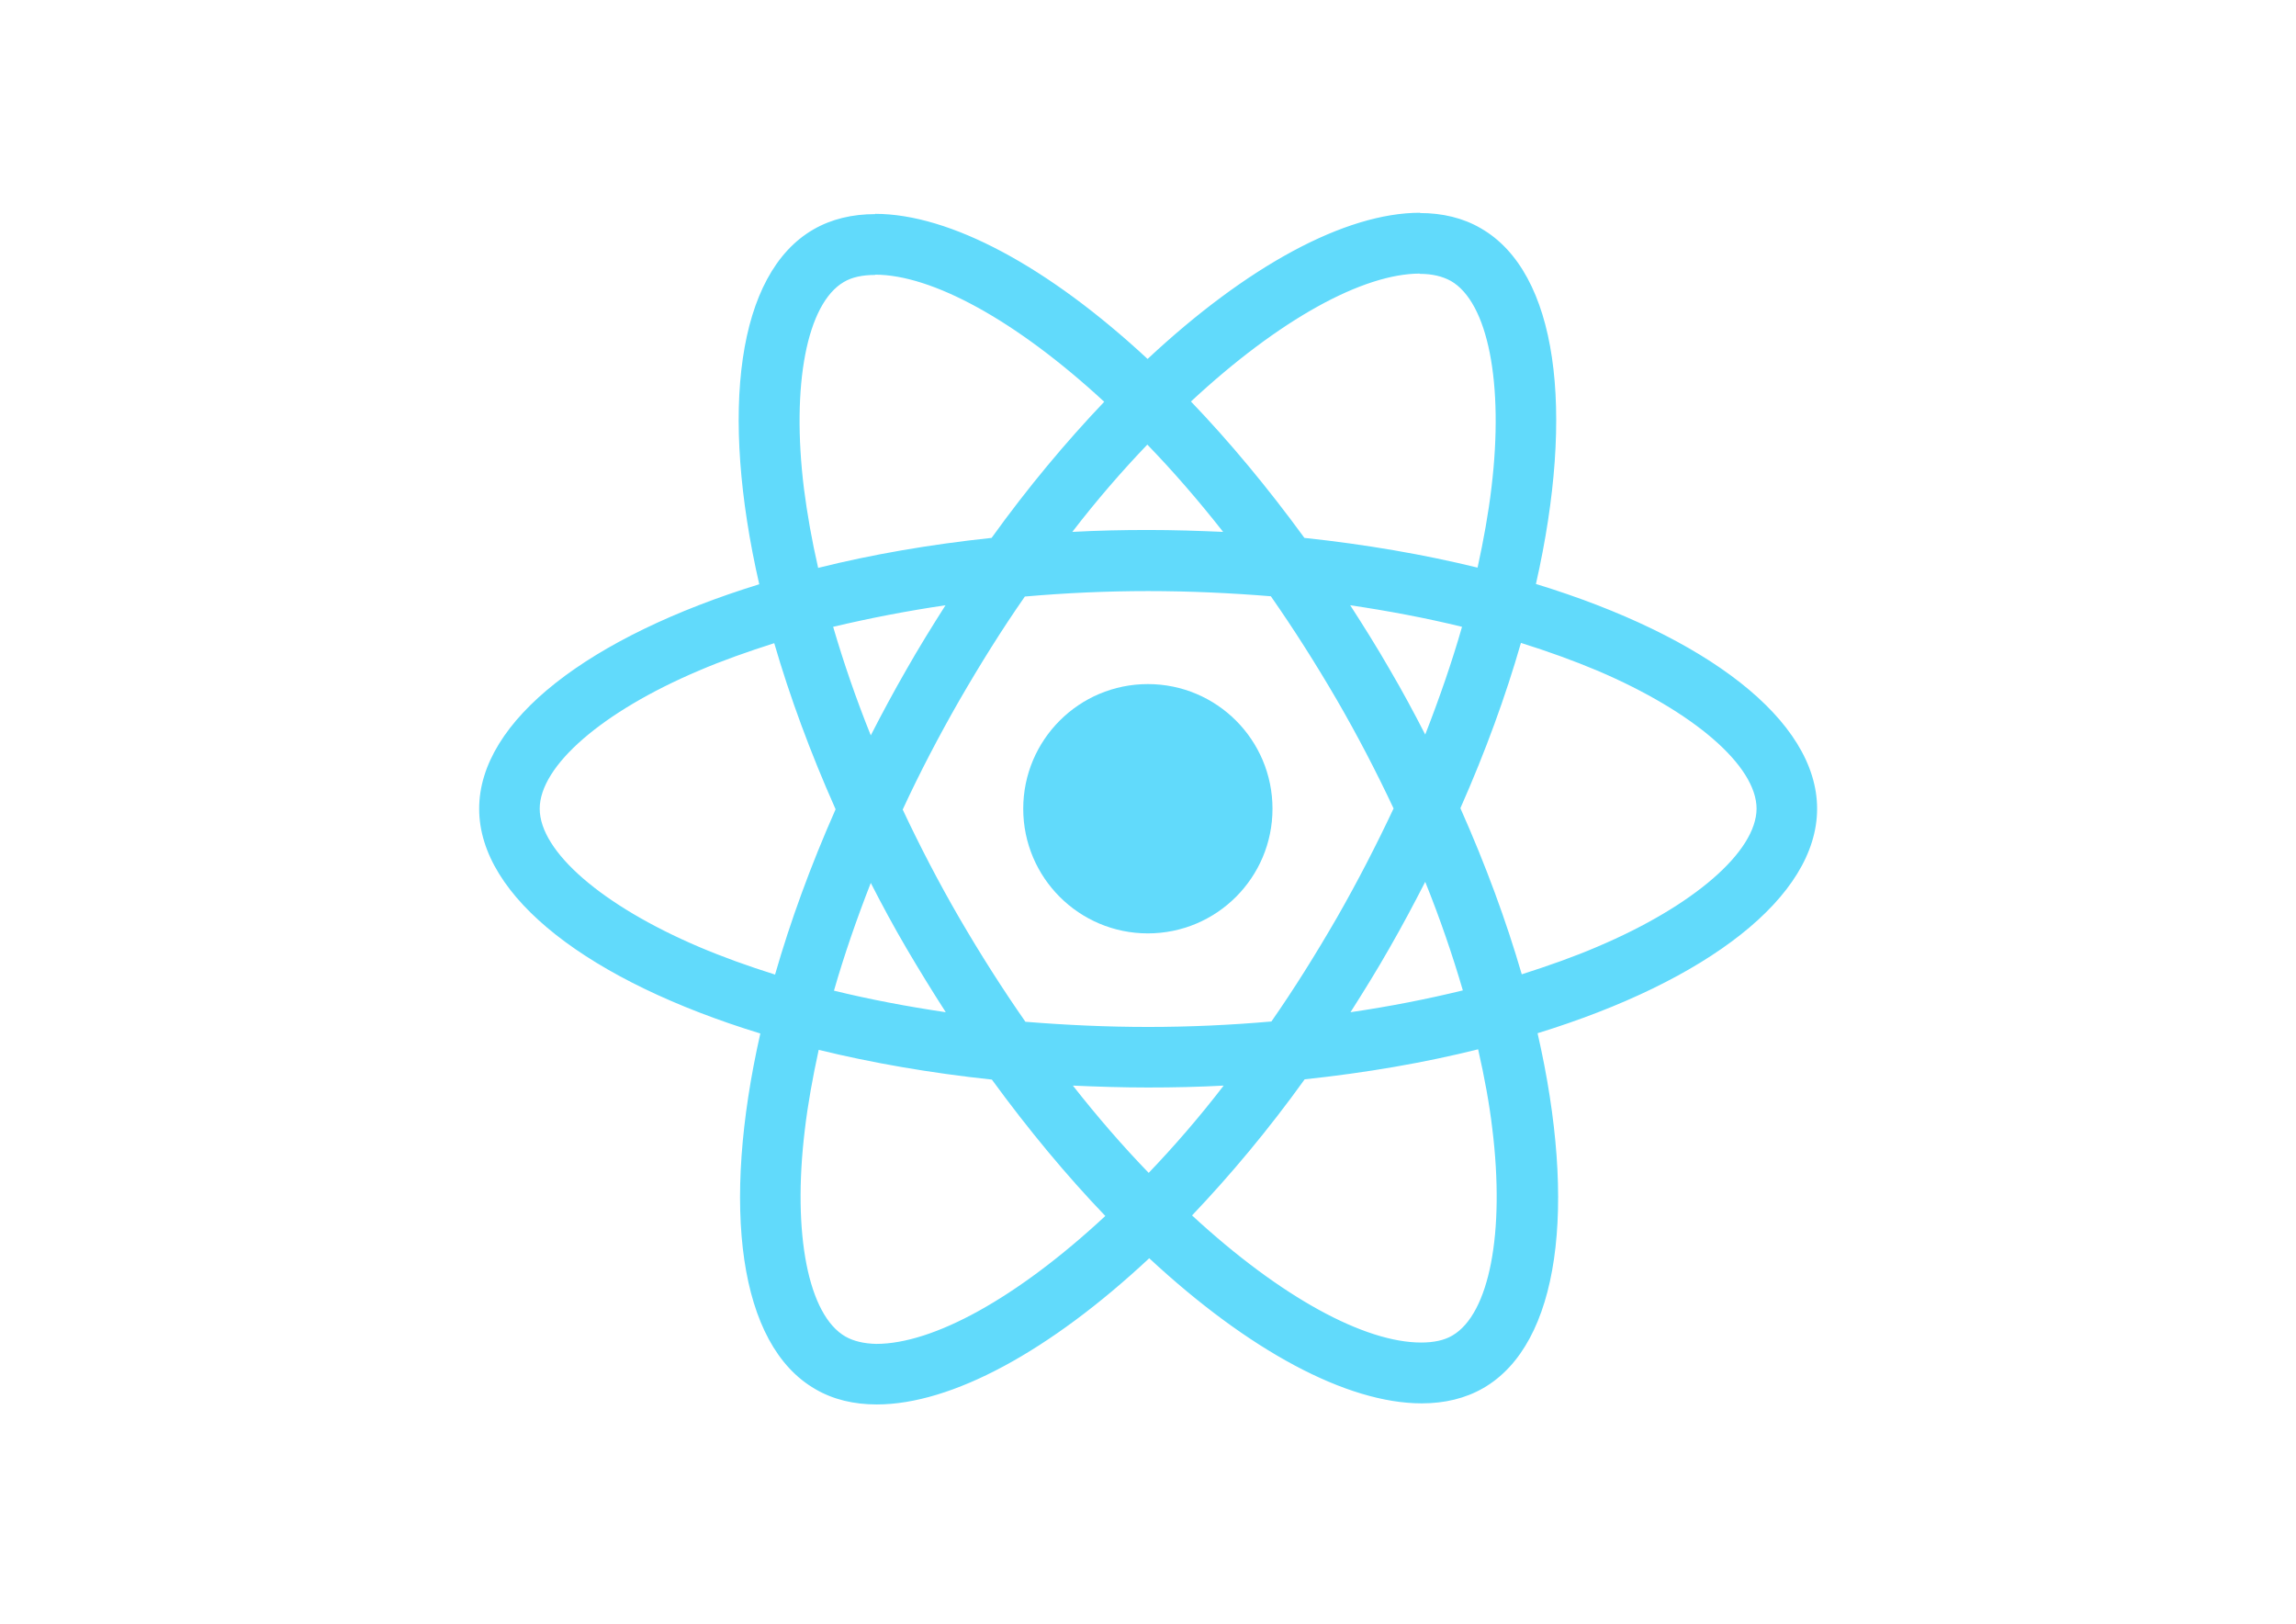
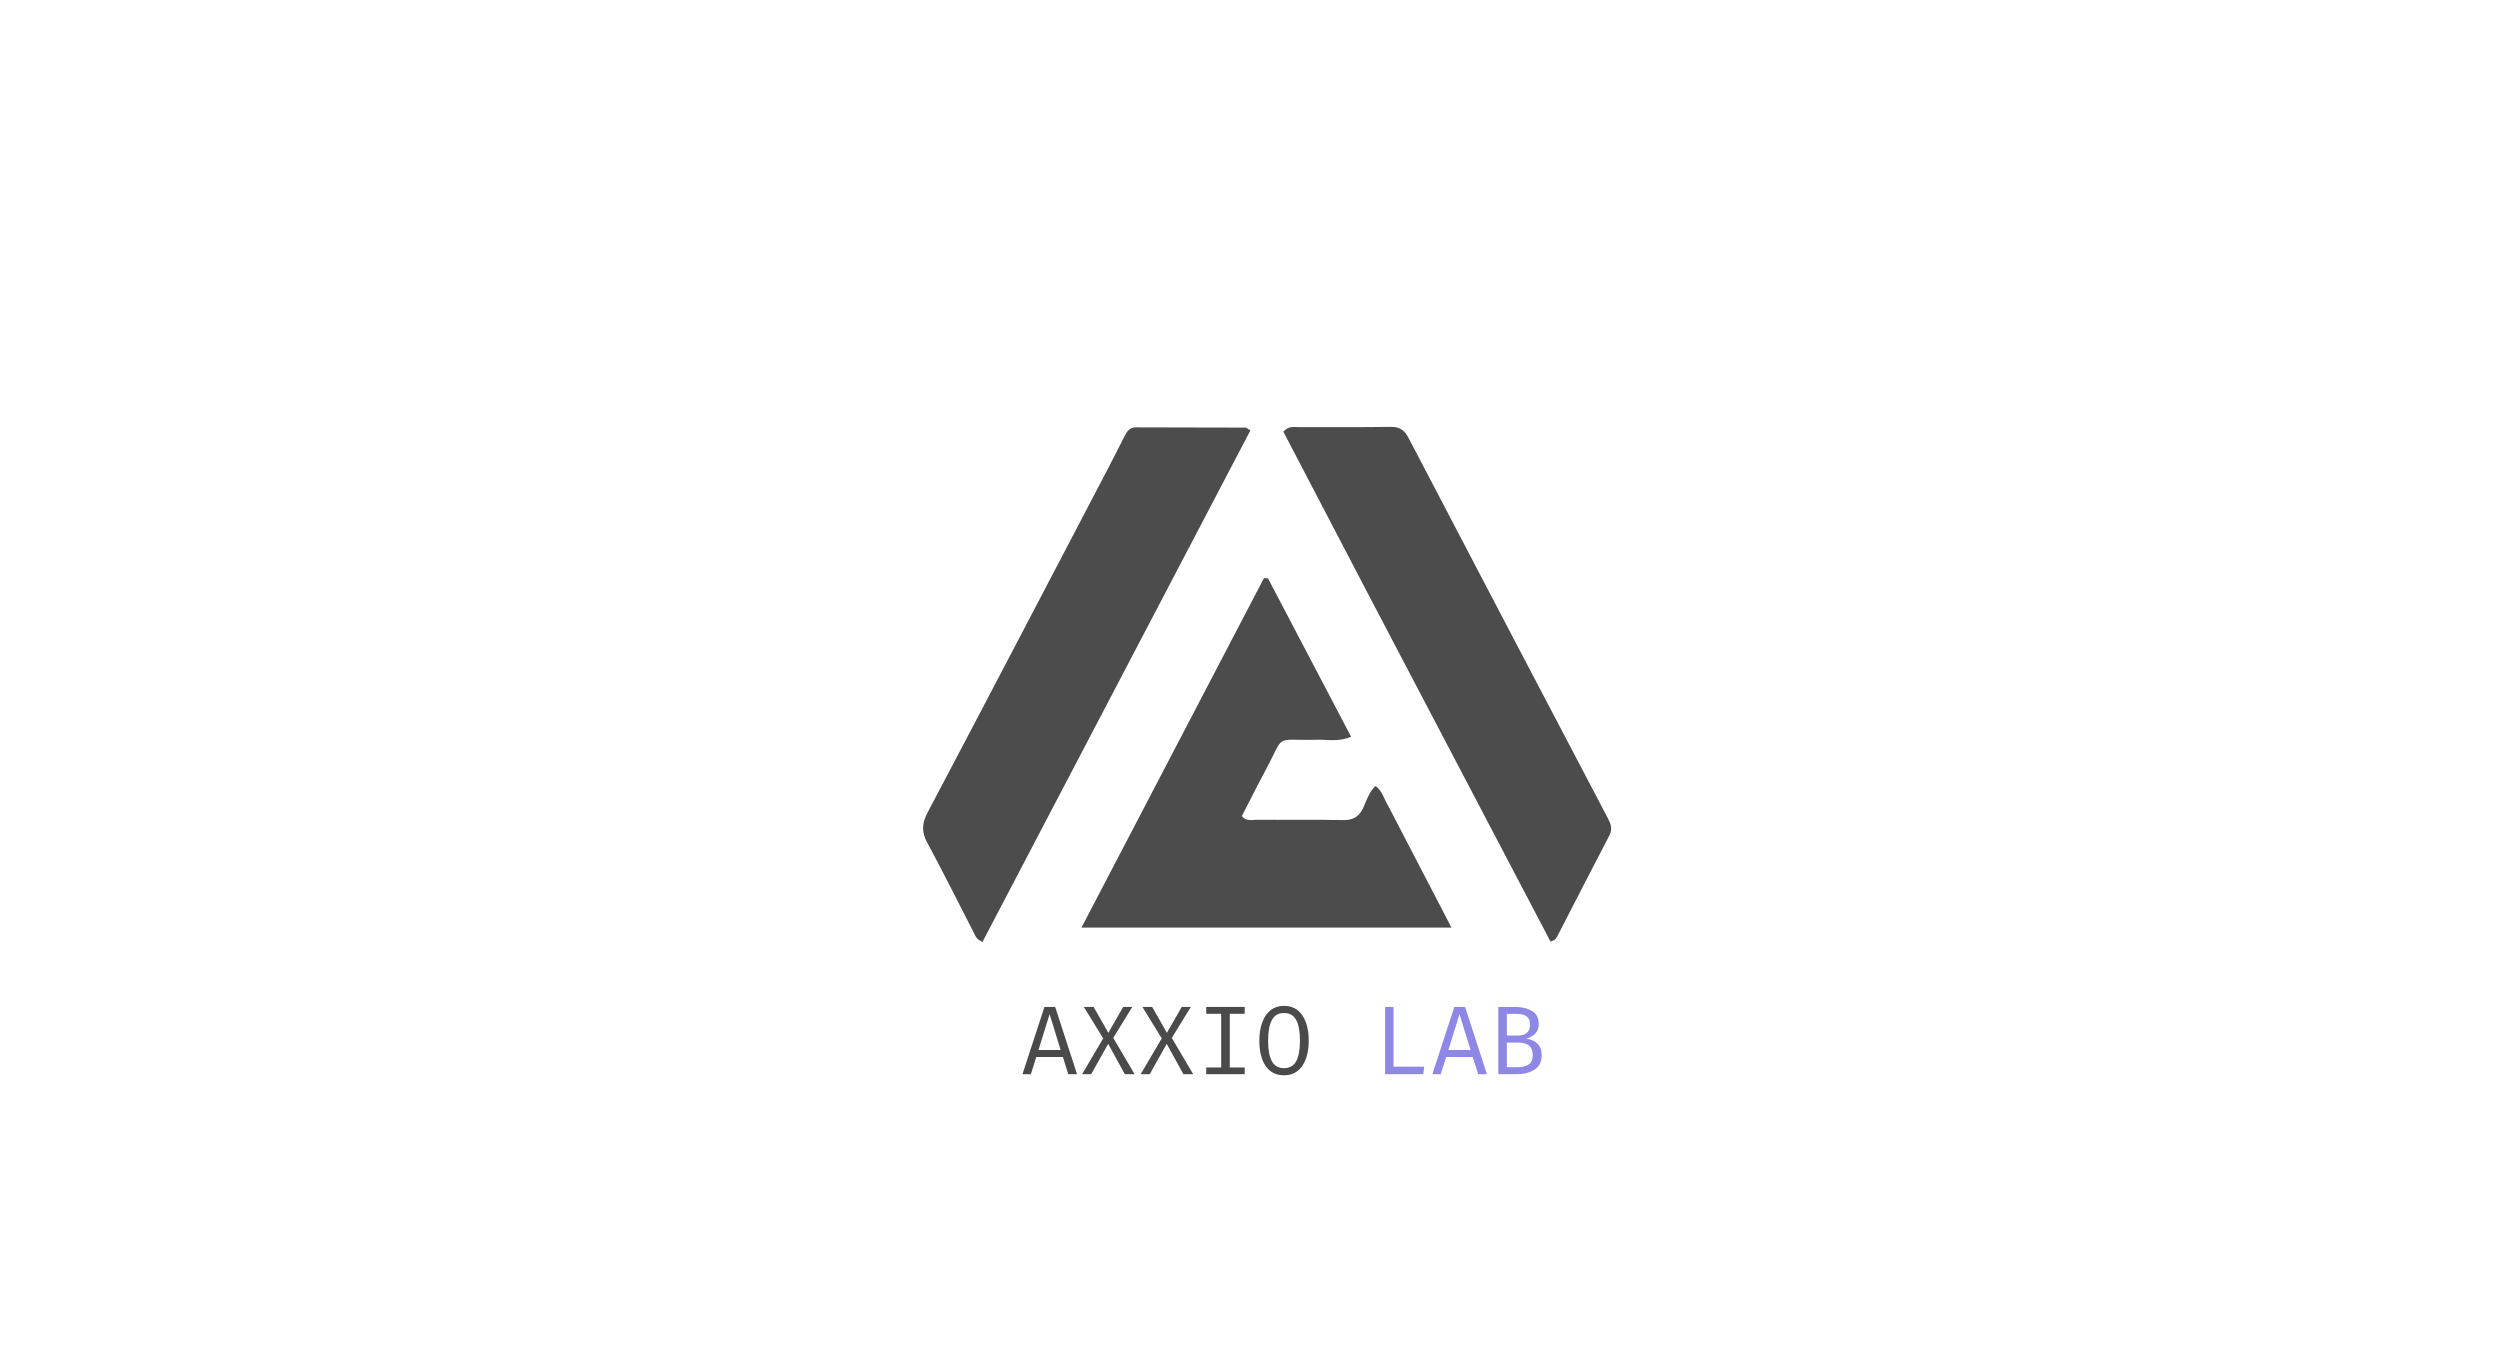
- <svg xmlns="http://www.w3.org/2000/svg" viewBox="0 0 841.9 595.3">
-   <g fill="#61DAFB">
-     <path d="M666.3 296.5c0-32.5-40.7-63.3-103.1-82.4 14.4-63.6 8-114.2-20.2-130.4-6.5-3.8-14.1-5.6-22.4-5.6v22.3c4.6 0 8.3.9 11.4 2.6 13.6 7.8 19.5 37.5 14.9 75.7-1.1 9.4-2.9 19.3-5.1 29.4-19.6-4.8-41-8.5-63.5-10.9-13.5-18.5-27.5-35.3-41.6-50 32.6-30.3 63.2-46.9 84-46.9V78c-27.5 0-63.5 19.6-99.9 53.6-36.4-33.8-72.4-53.2-99.9-53.2v22.3c20.7 0 51.4 16.5 84 46.6-14 14.7-28 31.4-41.3 49.9-22.6 2.4-44 6.1-63.6 11-2.3-10-4-19.7-5.2-29-4.7-38.2 1.1-67.9 14.6-75.8 3-1.8 6.9-2.6 11.5-2.6V78.5c-8.4 0-16 1.8-22.6 5.6-28.1 16.2-34.4 66.7-19.9 130.1-62.2 19.2-102.7 49.9-102.7 82.3 0 32.5 40.7 63.3 103.1 82.4-14.4 63.6-8 114.2 20.2 130.4 6.5 3.8 14.1 5.6 22.5 5.6 27.5 0 63.5-19.6 99.9-53.6 36.4 33.8 72.4 53.2 99.9 53.2 8.4 0 16-1.8 22.6-5.6 28.1-16.2 34.4-66.7 19.9-130.1 62-19.1 102.5-49.9 102.5-82.3zm-130.2-66.7c-3.7 12.9-8.3 26.2-13.5 39.5-4.1-8-8.4-16-13.1-24-4.6-8-9.5-15.8-14.4-23.4 14.2 2.1 27.9 4.7 41 7.9zm-45.8 106.5c-7.8 13.5-15.8 26.3-24.1 38.2-14.9 1.3-30 2-45.2 2-15.1 0-30.2-.7-45-1.9-8.3-11.9-16.4-24.6-24.2-38-7.6-13.1-14.5-26.4-20.8-39.8 6.2-13.4 13.2-26.8 20.7-39.9 7.8-13.5 15.8-26.3 24.1-38.2 14.9-1.3 30-2 45.2-2 15.1 0 30.2.7 45 1.9 8.3 11.9 16.4 24.6 24.2 38 7.6 13.1 14.5 26.4 20.8 39.8-6.3 13.4-13.2 26.8-20.7 39.9zm32.3-13c5.4 13.4 10 26.8 13.8 39.8-13.1 3.2-26.9 5.9-41.2 8 4.9-7.7 9.8-15.6 14.4-23.7 4.6-8 8.9-16.1 13-24.1zM421.2 430c-9.3-9.6-18.6-20.3-27.8-32 9 .4 18.2.7 27.5.7 9.4 0 18.7-.2 27.8-.7-9 11.7-18.3 22.4-27.5 32zm-74.4-58.9c-14.2-2.1-27.9-4.7-41-7.9 3.7-12.9 8.3-26.2 13.5-39.5 4.1 8 8.4 16 13.1 24 4.7 8 9.5 15.8 14.4 23.4zM420.7 163c9.3 9.6 18.6 20.3 27.8 32-9-.4-18.2-.7-27.5-.7-9.4 0-18.7.2-27.8.7 9-11.7 18.3-22.4 27.5-32zm-74 58.9c-4.9 7.7-9.8 15.6-14.4 23.7-4.6 8-8.9 16-13 24-5.4-13.4-10-26.8-13.8-39.8 13.1-3.1 26.9-5.8 41.2-7.9zm-90.5 125.2c-35.4-15.1-58.3-34.9-58.3-50.6 0-15.7 22.9-35.6 58.3-50.6 8.6-3.7 18-7 27.7-10.1 5.7 19.6 13.2 40 22.5 60.9-9.2 20.8-16.6 41.1-22.2 60.6-9.9-3.1-19.3-6.5-28-10.2zM310 490c-13.6-7.8-19.5-37.5-14.9-75.7 1.1-9.4 2.9-19.3 5.1-29.4 19.6 4.8 41 8.5 63.5 10.9 13.5 18.5 27.5 35.3 41.6 50-32.6 30.3-63.2 46.9-84 46.9-4.5-.1-8.3-1-11.3-2.7zm237.2-76.2c4.7 38.2-1.1 67.9-14.6 75.8-3 1.8-6.9 2.6-11.5 2.6-20.7 0-51.4-16.5-84-46.6 14-14.7 28-31.4 41.3-49.9 22.6-2.4 44-6.1 63.6-11 2.3 10.1 4.1 19.8 5.2 29.1zm38.5-66.7c-8.6 3.7-18 7-27.7 10.1-5.7-19.6-13.2-40-22.5-60.9 9.2-20.8 16.6-41.1 22.2-60.6 9.9 3.1 19.3 6.5 28.1 10.2 35.4 15.1 58.3 34.9 58.3 50.6-.1 15.7-23 35.6-58.4 50.6zM320.8 78.4z" />
-     <circle cx="420.9" cy="296.5" r="45.7" />
-     <path d="M520.5 78.1z" />
-   </g>
+ <svg xmlns="http://www.w3.org/2000/svg" width="1024" height="560" viewBox="0 0 1024 560" fill="none">
+   <path d="M568.731 330.311C577.302 346.794 585.694 362.951 594.518 379.939C543.66 379.939 494.141 379.939 442.969 379.939C468.199 331.621 492.955 284.211 517.711 236.801C518.263 236.829 518.815 236.858 519.368 236.887C530.664 258.415 541.96 279.942 553.413 301.768C548.314 303.968 543.791 302.88 539.407 302.999C521.224 303.491 526.742 299.978 517.968 316.266C514.744 322.253 511.715 328.345 508.648 334.29C510.516 336.516 512.673 335.779 514.532 335.792C526.355 335.874 538.183 335.645 550 335.914C554.319 336.012 556.787 334.469 558.495 330.641C559.816 327.679 560.796 324.415 563.405 321.938C566.346 324.078 566.915 327.38 568.731 330.311Z" fill="black" fill-opacity="0.7" />
+   <path d="M452.803 193.896C455.564 188.529 458.193 183.511 460.727 178.445C461.69 176.521 462.922 175.046 465.217 175.047C480.208 175.054 495.199 175.094 510.19 175.148C510.473 175.149 510.754 175.461 512.162 176.296C475.593 246.114 438.993 315.99 402.434 385.786C399.768 384.792 399.383 383.023 398.647 381.6C392.371 369.468 386.337 357.206 379.817 345.208C377.381 340.726 377.615 337.203 379.969 332.746C404.313 286.637 428.444 240.416 452.803 193.896Z" fill="black" fill-opacity="0.7" />
+   <path d="M560.801 244.104C548.943 221.379 537.244 198.99 525.66 176.822C527.718 174.426 529.852 174.953 531.763 174.945C544.421 174.891 557.082 175.049 569.737 174.845C573.499 174.785 575.357 176.337 577.014 179.509C604.146 231.456 631.373 283.353 658.627 335.236C659.857 337.578 660.559 339.608 659.19 342.226C652.088 355.797 645.13 369.443 638.104 383.054C637.584 384.061 637.112 385.184 635.069 385.634C610.397 338.629 585.678 291.535 560.801 244.104Z" fill="black" fill-opacity="0.7" />
+   <path d="M424.44 432.96L422.24 440H418.8L427.8 412.44H432.2L441.16 440H437.56L435.36 432.96H424.44ZM434.44 430.08L429.92 415.4L425.36 430.08H434.44ZM447.944 412.44L453.984 423.04L460.064 412.44H463.784L455.984 425.12L464.744 440H460.744L453.904 427.56L446.944 440H443.224L451.864 425.32L443.944 412.44H447.944ZM471.929 412.44L477.969 423.04L484.049 412.44H487.769L479.969 425.12L488.729 440H484.729L477.889 427.56L470.929 440H467.209L475.849 425.32L467.929 412.44H471.929ZM509.833 415.24H503.713V437.24H509.833V440H494.073V437.24H500.193V415.24H494.073V412.44H509.833V415.24ZM536.058 426.24C536.058 430.533 535.178 433.973 533.418 436.56C531.684 439.147 529.191 440.44 525.938 440.44C522.658 440.44 520.151 439.173 518.418 436.64C516.684 434.107 515.818 430.653 515.818 426.28C515.818 423.48 516.204 421 516.978 418.84C517.751 416.68 518.898 415 520.418 413.8C521.938 412.6 523.778 412 525.938 412C529.191 412 531.684 413.293 533.418 415.88C535.178 418.44 536.058 421.893 536.058 426.24ZM532.458 426.24C532.458 422.48 531.938 419.653 530.898 417.76C529.858 415.867 528.204 414.92 525.938 414.92C523.671 414.92 522.018 415.88 520.978 417.8C519.938 419.693 519.418 422.52 519.418 426.28C519.418 430.013 519.938 432.827 520.978 434.72C522.044 436.587 523.698 437.52 525.938 437.52C528.204 437.52 529.858 436.587 530.898 434.72C531.938 432.827 532.458 430 532.458 426.24Z" fill="#4A4A4A" />
+   <path d="M567.346 412.44H570.786V436.92H583.386L582.946 440H567.346V412.44ZM592.331 432.96L590.131 440H586.691L595.691 412.44H600.091L609.051 440H605.451L603.251 432.96H592.331ZM602.331 430.08L597.811 415.4L593.251 430.08H602.331ZM631.475 432.16C631.475 434.933 630.475 436.933 628.475 438.16C626.502 439.387 624.062 440 621.155 440H613.715V412.44H620.515C623.315 412.44 625.635 412.987 627.475 414.08C629.342 415.147 630.275 416.92 630.275 419.4C630.275 421.053 629.782 422.387 628.795 423.4C627.808 424.387 626.582 425.053 625.115 425.4C629.355 426.12 631.475 428.373 631.475 432.16ZM626.715 419.6C626.715 418.08 626.248 416.987 625.315 416.32C624.382 415.627 623.048 415.28 621.315 415.28H617.195V424.16H621.635C625.022 424.16 626.715 422.64 626.715 419.6ZM627.795 432.28C627.795 430.333 627.262 428.973 626.195 428.2C625.155 427.427 623.715 427.04 621.875 427.04H617.195V437.12H621.755C623.435 437.12 624.862 436.773 626.035 436.08C627.208 435.387 627.795 434.12 627.795 432.28Z" fill="#8E87E6" />
</svg>
